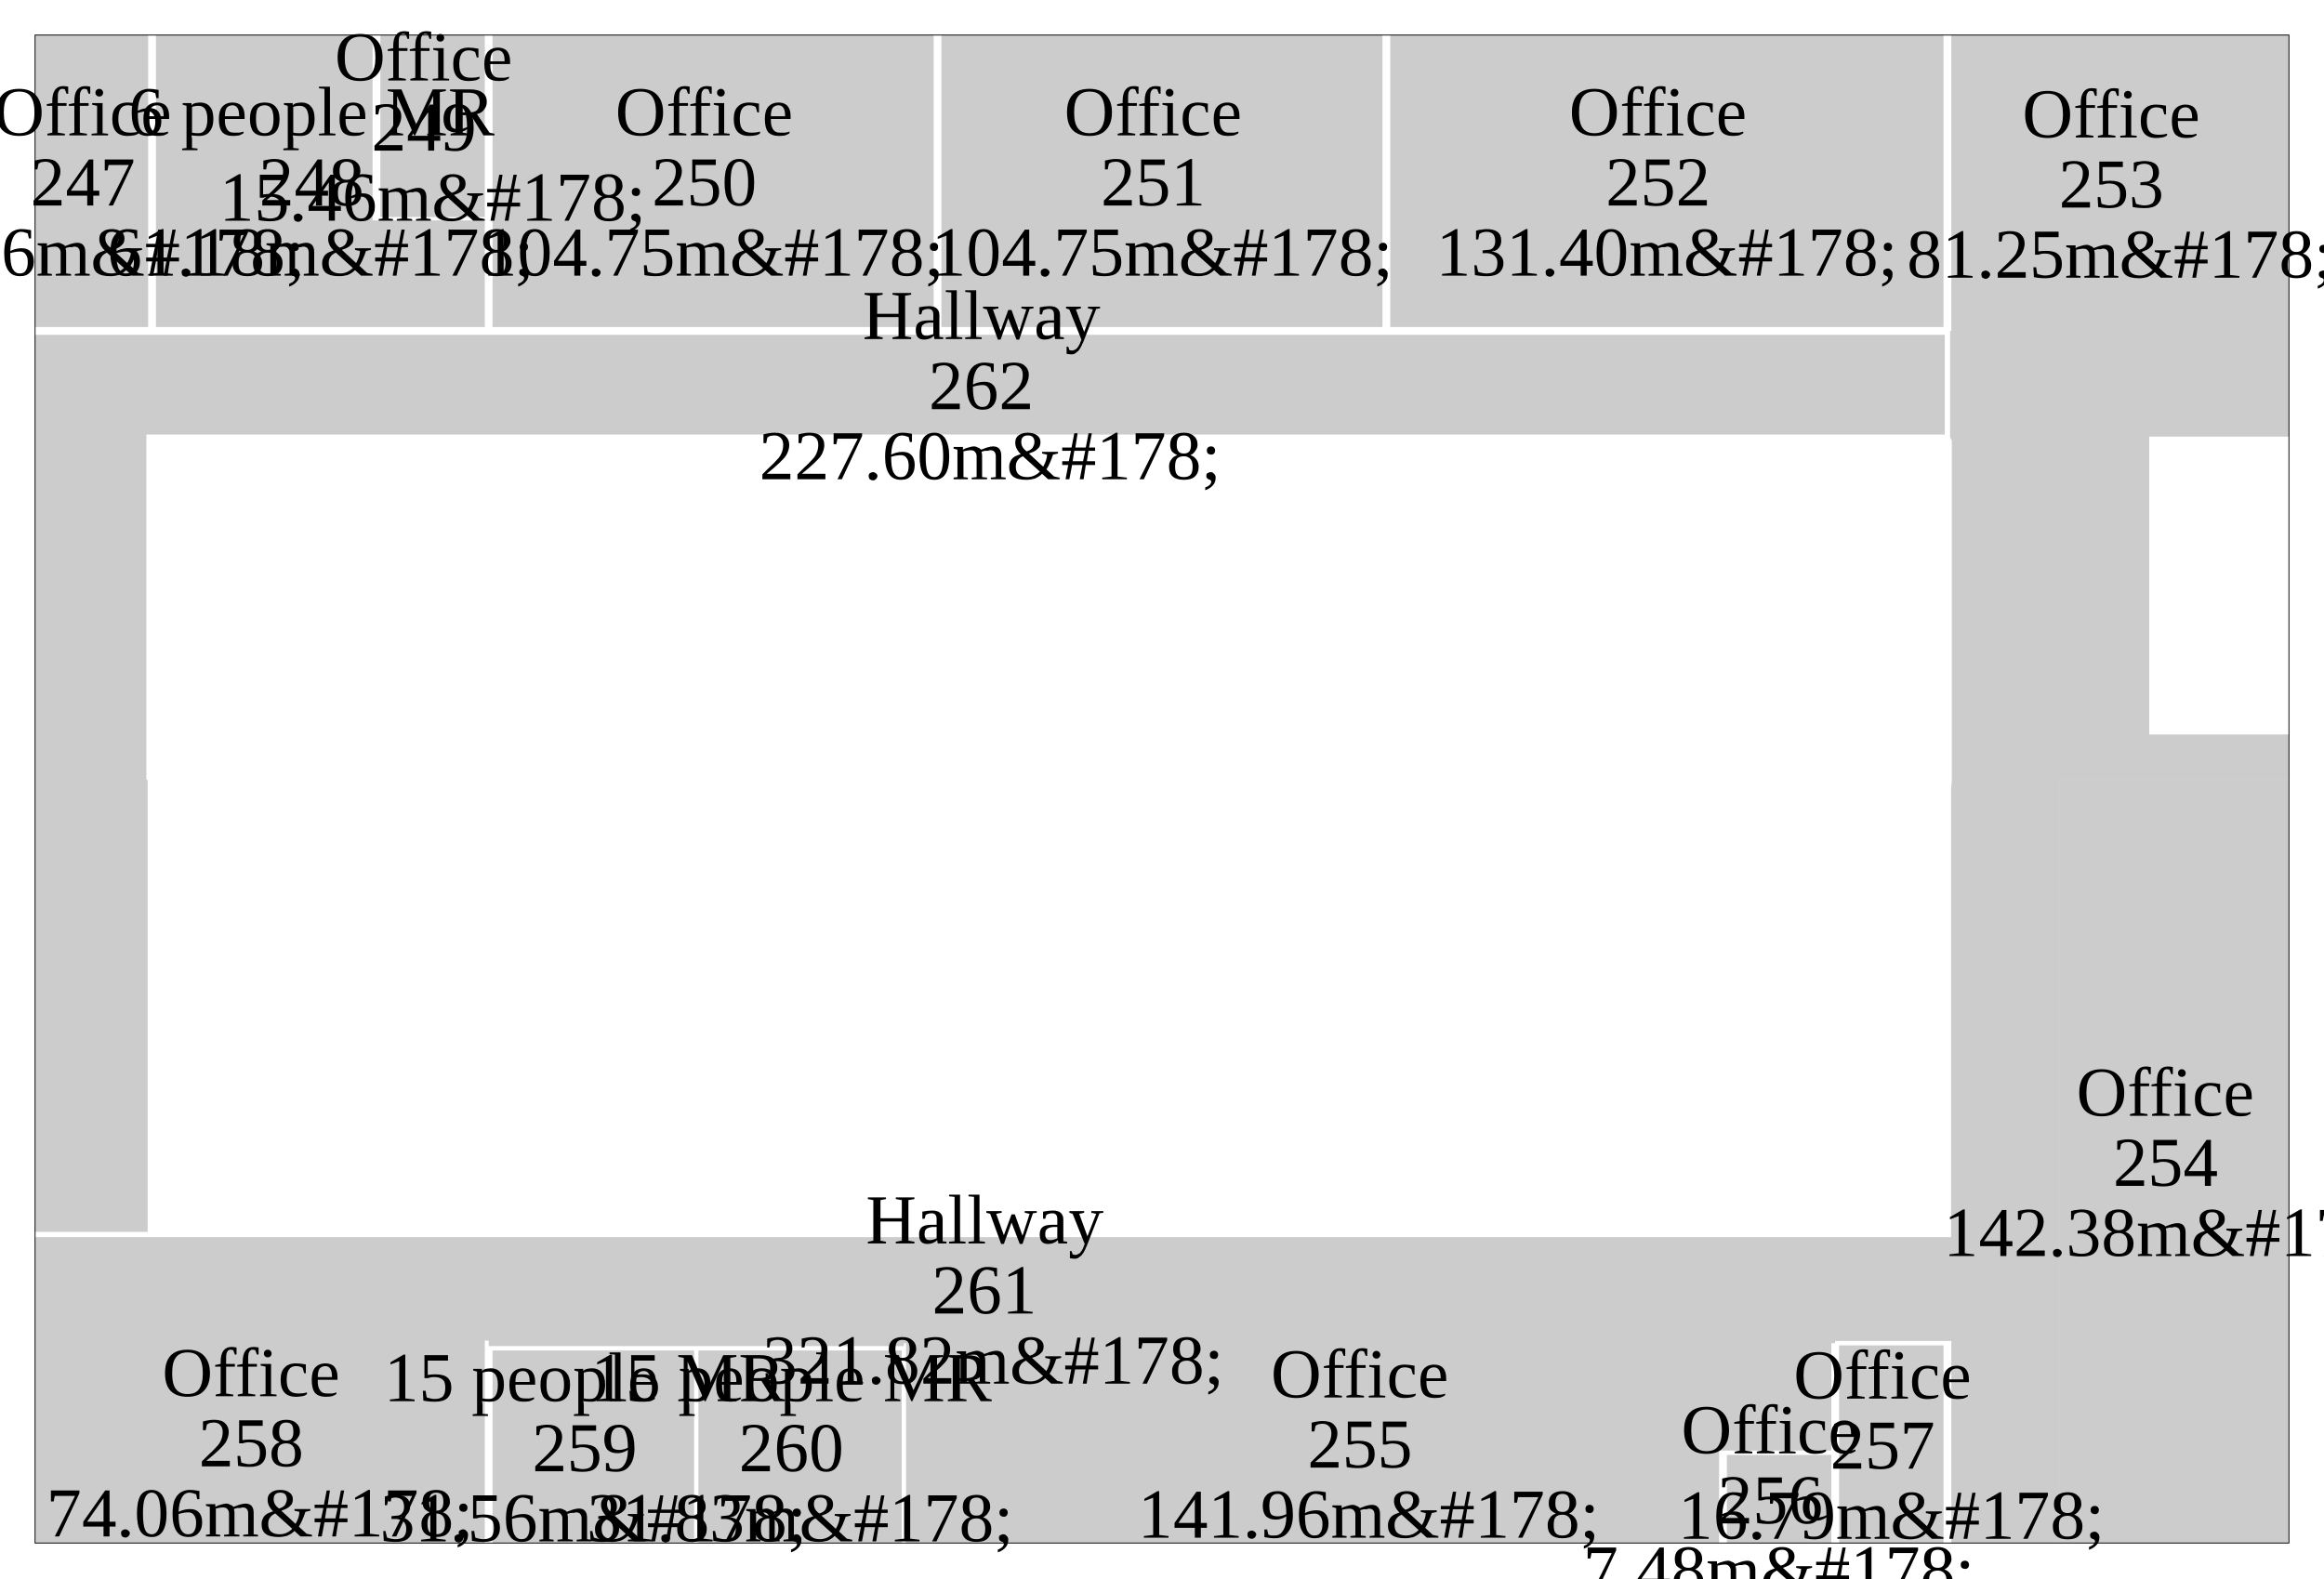
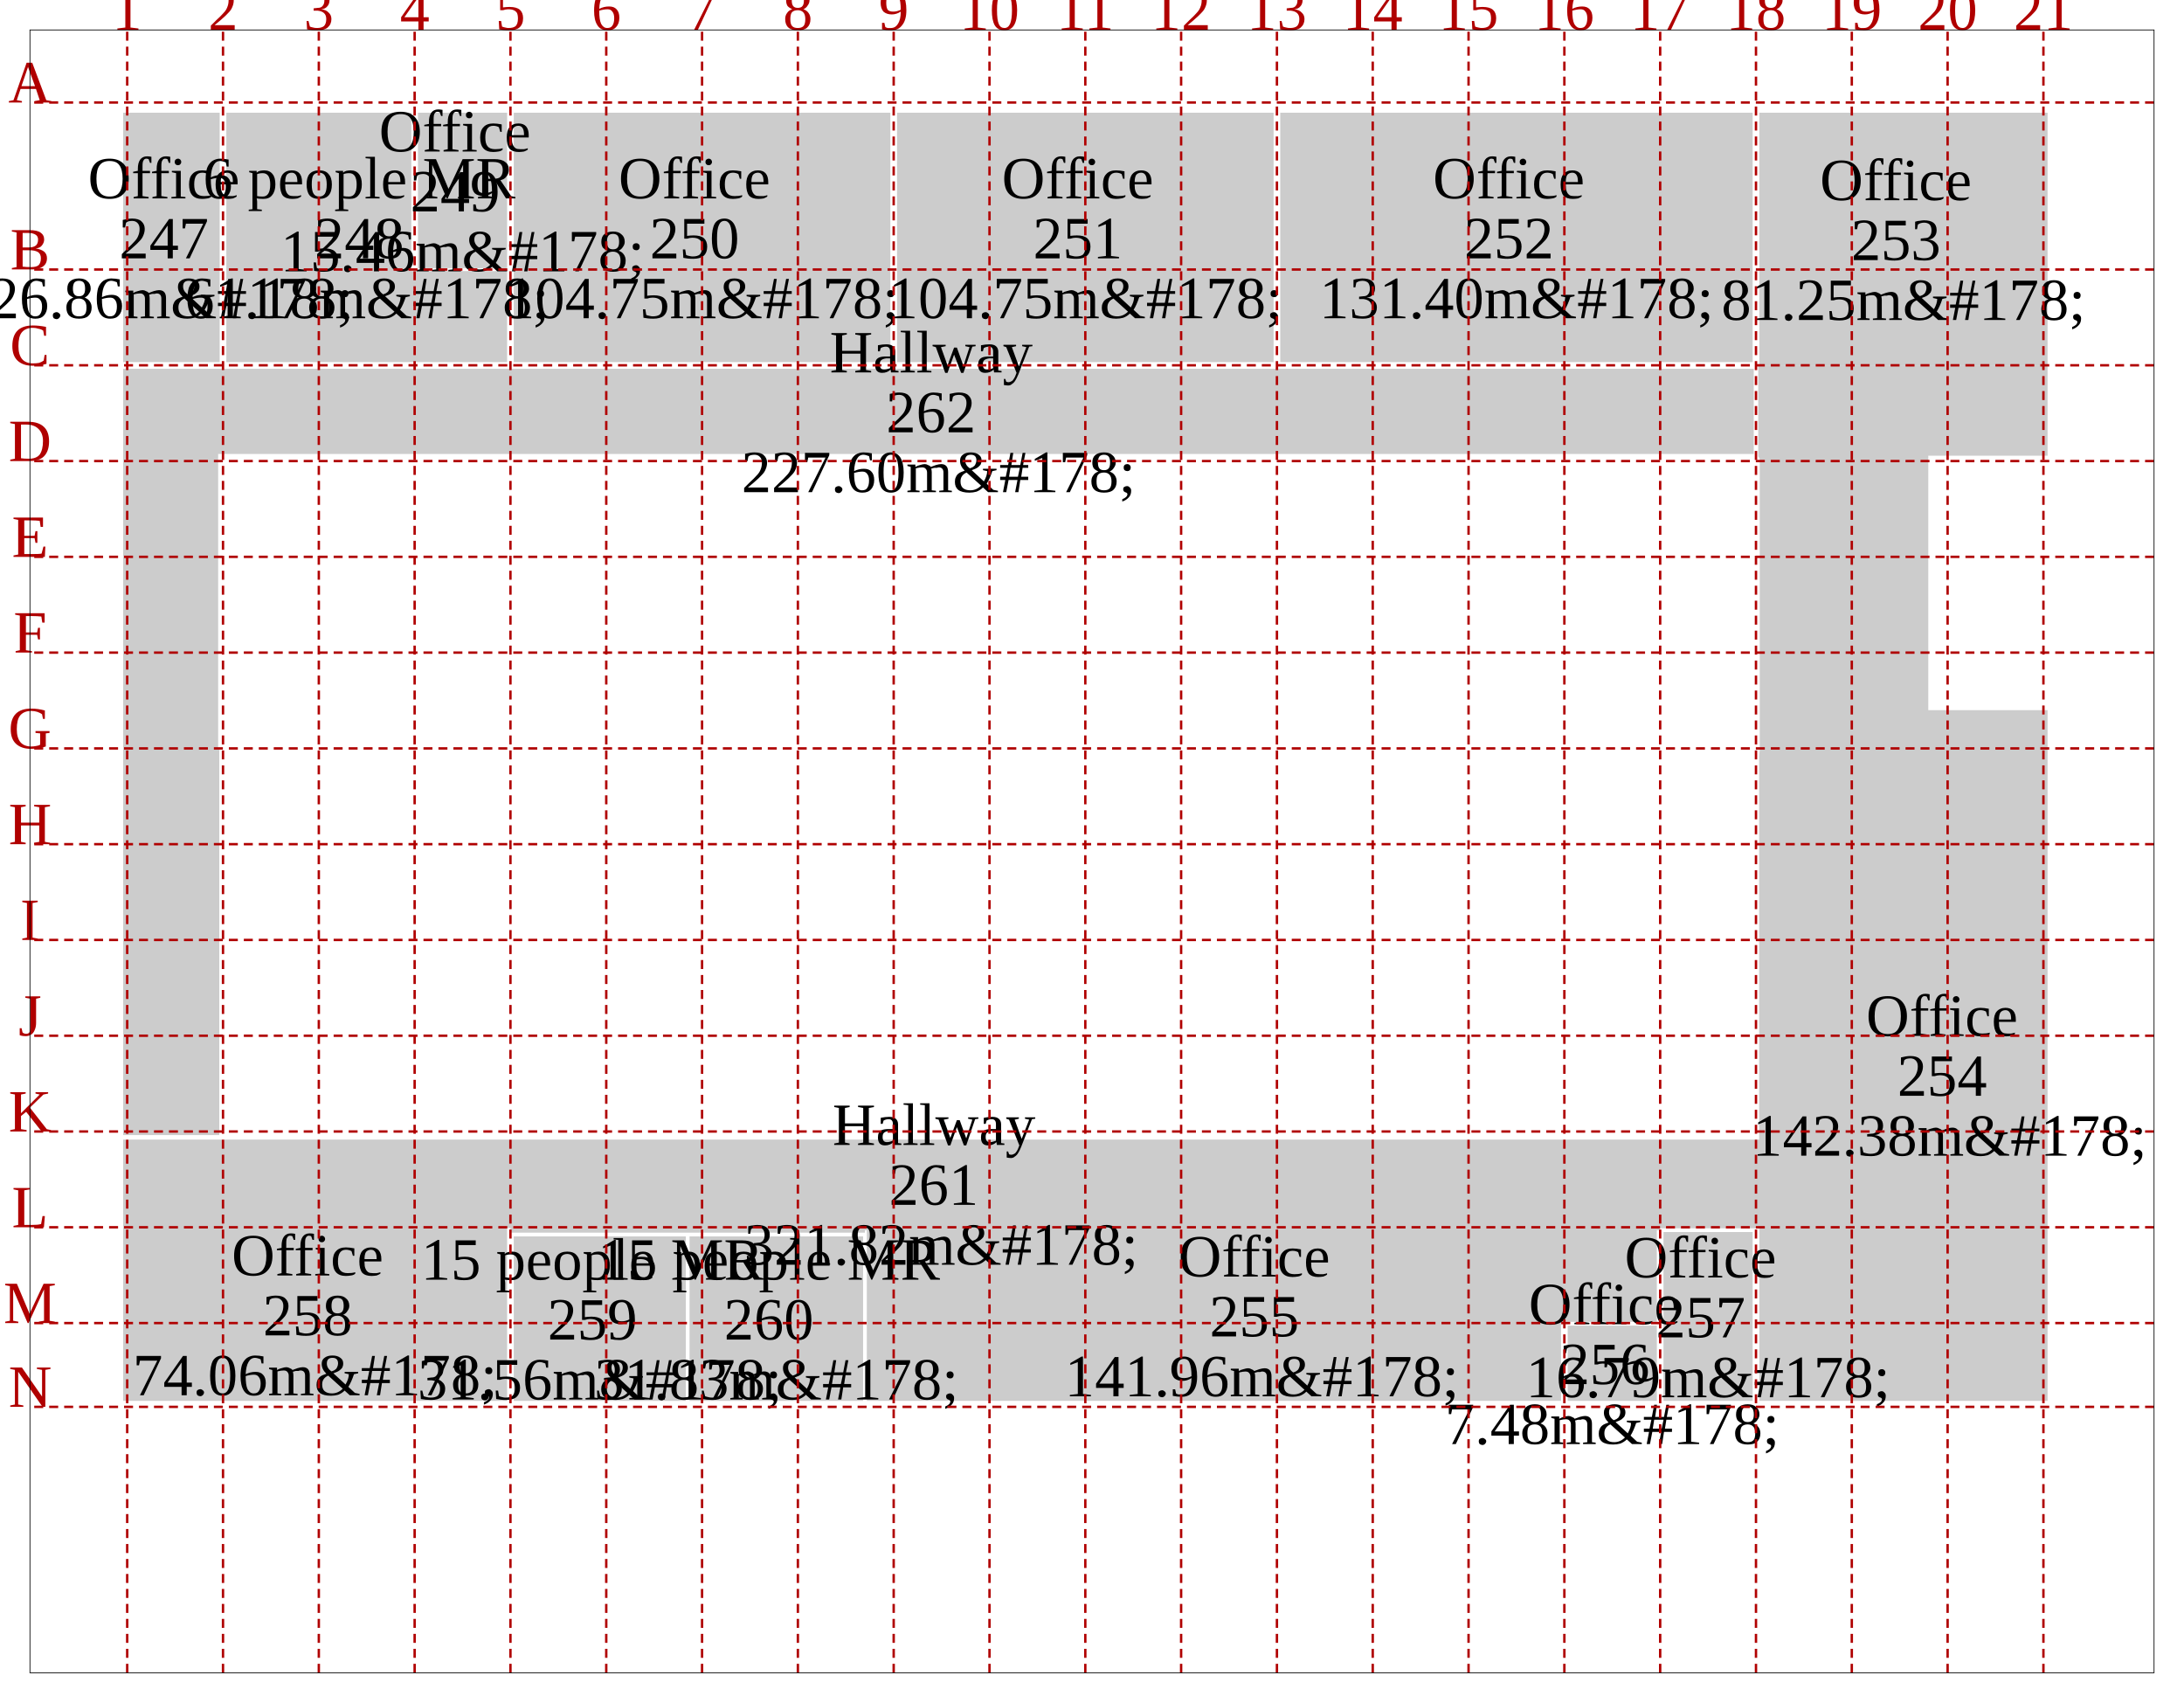
- <svg xmlns="http://www.w3.org/2000/svg" viewBox="-1.136 -0.659 66.275 45.014" width="662.745mm" height="450.14mm">
+ <svg xmlns="http://www.w3.org/2000/svg" viewBox="-4.248 -3.423 72.943 56.859" width="729.434mm" height="568.589mm">
  <defs>
    <marker id="arrowend" markerWidth="10" markerHeight="7" refX="10" refY="3.5" orient="auto">
      <polygon points="0 0, 10 3.5, 0 7" />
    </marker>
    <marker id="arrowstart" markerWidth="10" markerHeight="7" refX="0" refY="3.5" orient="auto">
      <polygon points="10 0, 0 3.5, 10 7" />
    </marker>
  </defs>
  <style type="text/css">
    
        .cut path {
            stroke: #222222;
            fill: #444444;
            fill-rule: evenodd;
        }
        .projection path {
            stroke: #222222;
            fill: none;
            stroke-opacity: 0.6;
        }
        .IfcDoor path,
        .Symbol path {
            fill: none;
        }
        .Symbol path {
            stroke-width: 0.5px;
        }
        .IfcSpace path {
            fill-opacity: .2;
        }
        .Dimension path {
            marker-end: url(#arrowend);
            marker-start: url(#arrowstart);
        }
        text {
            font-size: 2;
        }
        path {
            stroke-width: 0.3;
        }
    
    </style>
  <g id="storey-3rlkYoaTb34PtNhuH$RsCY" class="IfcBuildingStorey" data-name="floor 2 floor" data-guid="3rlkYoaTb34PtNhuH$RsCY" data-plane="[[1.000000,0.000000,0.000000,0.000000],[0.000000,1.000000,0.000000,0.000000],[0.000000,0.000000,1.000000,8.700000],[0.000000,0.000000,0.000000,1.000000]]" data-matrix3="[[1.000000,0.000000,0.000000],[0.000000,1.000000,0.000000],[0.000000,0.000000,1.000000]]">
    <g id="3rlkYoaTb34PtNhuH$RsAN" class="IfcSpace" data-name="248" data-guid="3rlkYoaTb34PtNhuH$RsAN">
      <path d="M3.311,0.341 L3.311,8.669 L12.689,8.669 L12.689,5.628 L9.489,5.628 L9.489,0.341 L3.311,0.341" />
      <text text-anchor="middle" x="8" y="4.505">
        <tspan x="8" dy="-0.65em">6 people MR</tspan>
        <tspan x="8" dy="1em">248</tspan>
        <tspan x="8" dy="1em">61.18m&amp;#178;</tspan>
      </text>
    </g>
+     <g id="3rlkYoaTb34PtNhuH$RsAK" class="IfcSpace" data-name="249" data-guid="3rlkYoaTb34PtNhuH$RsAK">
+       <path d="M9.711,0.341 L9.711,5.531 L12.689,5.531 L12.689,0.341 L9.711,0.341" />
+       <text text-anchor="middle" x="11.2" y="2.936">
+         <tspan x="11.2" dy="-0.65em">Office</tspan>
+         <tspan x="11.2" dy="1em">249</tspan>
+         <tspan x="11.2" dy="1em">15.46m&amp;#178;</tspan>
+       </text>
+     </g>
+     <g id="3rlkYoaTb34PtNhuH$RsAH" class="IfcSpace" data-name="250" data-guid="3rlkYoaTb34PtNhuH$RsAH">
+       <path d="M12.911,0.341 L12.911,8.669 L25.489,8.669 L25.489,0.341 L12.911,0.341" />
+       <text text-anchor="middle" x="19.2" y="4.505">
+         <tspan x="19.2" dy="-0.65em">Office</tspan>
+         <tspan x="19.2" dy="1em">250</tspan>
+         <tspan x="19.2" dy="1em">104.75m&amp;#178;</tspan>
+       </text>
+     </g>
+     <g id="3rlkYoaTb34PtNhuH$RsAU" class="IfcSpace" data-name="251" data-guid="3rlkYoaTb34PtNhuH$RsAU">
+       <path d="M25.711,0.341 L25.711,8.669 L38.289,8.669 L38.289,0.341 L25.711,0.341" />
+       <text text-anchor="middle" x="32" y="4.505">
+         <tspan x="32" dy="-0.65em">Office</tspan>
+         <tspan x="32" dy="1em">251</tspan>
+         <tspan x="32" dy="1em">104.75m&amp;#178;</tspan>
+       </text>
+     </g>
+     <g id="3rlkYoaTb34PtNhuH$RsVH" class="IfcSpace" data-name="255" data-guid="3rlkYoaTb34PtNhuH$RsVH">
+       <path d="M47.889,43.355 L24.702,43.355 L24.703,37.655 L51.089,37.655 L51.089,40.717 L47.889,40.717 L47.889,43.355" />
+       <text text-anchor="middle" x="37.896" y="40.505">
+         <tspan x="37.896" dy="-0.65em">Office</tspan>
+         <tspan x="37.896" dy="1em">255</tspan>
+         <tspan x="37.896" dy="1em">141.96m&amp;#178;</tspan>
+       </text>
+     </g>
    <g id="3rlkYoaTb34PtNhuH$RsMZ" class="IfcSpace" data-name="253" data-guid="3rlkYoaTb34PtNhuH$RsMZ">
      <path d="M54.511,0.341 L54.511,8.78 L64.139,8.78 L64.139,0.341 L54.511,0.341" />
      <text text-anchor="middle" x="59.325" y="4.561">
        <tspan x="59.325" dy="-0.65em">Office</tspan>
        <tspan x="59.325" dy="1em">253</tspan>
        <tspan x="59.325" dy="1em">81.25m&amp;#178;</tspan>
      </text>
    </g>
-     <g id="3rlkYoaTb34PtNhuH$RsAK" class="IfcSpace" data-name="249" data-guid="3rlkYoaTb34PtNhuH$RsAK">
-       <path d="M9.711,0.341 L9.711,5.531 L12.689,5.531 L12.689,0.341 L9.711,0.341" />
-       <text text-anchor="middle" x="11.2" y="2.936">
-         <tspan x="11.2" dy="-0.65em">Office</tspan>
-         <tspan x="11.2" dy="1em">249</tspan>
-         <tspan x="11.2" dy="1em">15.46m&amp;#178;</tspan>
-       </text>
-     </g>
-     <g id="3rlkYoaTb34PtNhuH$RsAH" class="IfcSpace" data-name="250" data-guid="3rlkYoaTb34PtNhuH$RsAH">
-       <path d="M12.911,0.341 L12.911,8.669 L25.489,8.669 L25.489,0.341 L12.911,0.341" />
-       <text text-anchor="middle" x="19.2" y="4.505">
-         <tspan x="19.2" dy="-0.65em">Office</tspan>
-         <tspan x="19.2" dy="1em">250</tspan>
-         <tspan x="19.2" dy="1em">104.75m&amp;#178;</tspan>
-       </text>
-     </g>
-     <g id="3rlkYoaTb34PtNhuH$RsAU" class="IfcSpace" data-name="251" data-guid="3rlkYoaTb34PtNhuH$RsAU">
-       <path d="M25.711,0.341 L25.711,8.669 L38.289,8.669 L38.289,0.341 L25.711,0.341" />
-       <text text-anchor="middle" x="32" y="4.505">
-         <tspan x="32" dy="-0.65em">Office</tspan>
-         <tspan x="32" dy="1em">251</tspan>
-         <tspan x="32" dy="1em">104.75m&amp;#178;</tspan>
-       </text>
-     </g>
    <g id="3rlkYoaTb34PtNhuH$RsAR" class="IfcSpace" data-name="252" data-guid="3rlkYoaTb34PtNhuH$RsAR">
      <path d="M38.511,0.341 L38.511,8.669 L54.289,8.669 L54.289,0.341 L38.511,0.341" />
      <text text-anchor="middle" x="46.4" y="4.505">
        <tspan x="46.4" dy="-0.65em">Office</tspan>
        <tspan x="46.4" dy="1em">252</tspan>
        <tspan x="46.4" dy="1em">131.40m&amp;#178;</tspan>
      </text>
    </g>
+     <g id="3rlkYoaTb34PtNhuH$RsVQ" class="IfcSpace" data-name="256" data-guid="3rlkYoaTb34PtNhuH$RsVQ">
+       <path d="M51.089,43.355 L51.089,40.842 L48.111,40.842 L48.111,43.355 L51.089,43.355" />
+       <text text-anchor="middle" x="49.6" y="42.099">
+         <tspan x="49.6" dy="-0.65em">Office</tspan>
+         <tspan x="49.6" dy="1em">256</tspan>
+         <tspan x="49.6" dy="1em">7.48m&amp;#178;</tspan>
+       </text>
+     </g>
+     <g id="3rlkYoaTb34PtNhuH$RsUd" class="IfcSpace" data-name="257" data-guid="3rlkYoaTb34PtNhuH$RsUd">
+       <path d="M54.289,43.355 L54.289,37.717 L51.311,37.717 L51.311,43.355 L54.289,43.355" />
+       <text text-anchor="middle" x="52.8" y="40.536">
+         <tspan x="52.8" dy="-0.65em">Office</tspan>
+         <tspan x="52.8" dy="1em">257</tspan>
+         <tspan x="52.8" dy="1em">16.79m&amp;#178;</tspan>
+       </text>
+     </g>
+     <g id="3rlkYoaTb34PtNhuH$RsAB" class="IfcSpace" data-name="247" data-guid="3rlkYoaTb34PtNhuH$RsAB">
+       <path d="M-0.136,8.669 L-0.136,0.341 L3.089,0.341 L3.089,8.669 L-0.136,8.669" />
+       <text text-anchor="middle" x="1.476" y="4.505">
+         <tspan x="1.476" dy="-0.65em">Office</tspan>
+         <tspan x="1.476" dy="1em">247</tspan>
+         <tspan x="1.476" dy="1em">26.86m&amp;#178;</tspan>
+       </text>
+     </g>
+     <g id="3rlkYoaTb34PtNhuH$RsS5" class="IfcSpace" data-name="258" data-guid="3rlkYoaTb34PtNhuH$RsS5">
+       <path d="M12.689,43.355 L12.689,37.58 L-0.136,37.58 L-0.136,43.355 L12.689,43.355" />
+       <text text-anchor="middle" x="6.276" y="40.468">
+         <tspan x="6.276" dy="-0.65em">Office</tspan>
+         <tspan x="6.276" dy="1em">258</tspan>
+         <tspan x="6.276" dy="1em">74.06m&amp;#178;</tspan>
+       </text>
+     </g>
+     <g id="3rlkYoaTb34PtNhuH$RsSC" class="IfcSpace" data-name="260" data-guid="3rlkYoaTb34PtNhuH$RsSC">
+       <path d="M24.578,43.355 L24.578,37.863 L18.782,37.863 L18.782,43.355 L24.578,43.355" />
+       <text text-anchor="middle" x="21.68" y="40.609">
+         <tspan x="21.68" dy="-0.65em">15 people MR</tspan>
+         <tspan x="21.68" dy="1em">260</tspan>
+         <tspan x="21.68" dy="1em">31.83m&amp;#178;</tspan>
+       </text>
+     </g>
+     <g id="3rlkYoaTb34PtNhuH$RsRa" class="IfcSpace" data-name="262" data-guid="3rlkYoaTb34PtNhuH$RsRa">
+       <path d="M-0.136,34.48 L-0.136,8.891 L3.2,8.891 L12.8,8.891 L25.6,8.891 L38.4,8.891 L54.325,8.891 L54.325,8.918 L54.325,11.736 L35.02,11.736 L3.038,11.736 L3.038,21.587 L3.075,21.587 L3.075,21.836 L3.075,34.415 L3.075,34.48 L-0.136,34.48" />
+       <text text-anchor="middle" x="27.094" y="10.314">
+         <tspan x="27.094" dy="-0.65em">Hallway</tspan>
+         <tspan x="27.094" dy="1em">262</tspan>
+         <tspan x="27.094" dy="1em">227.60m&amp;#178;</tspan>
+       </text>
+     </g>
+     <g id="3rlkYoaTb34PtNhuH$RsIl" class="IfcSpace" data-name="254" data-guid="3rlkYoaTb34PtNhuH$RsIl">
+       <path d="M64.139,21.835 L64.139,43.355 L57.6,43.355 L57.6,21.58 L64.139,21.58 L64.139,21.835" />
+       <text text-anchor="middle" x="60.869" y="32.468">
+         <tspan x="60.869" dy="-0.65em">Office</tspan>
+         <tspan x="60.869" dy="1em">254</tspan>
+         <tspan x="60.869" dy="1em">142.38m&amp;#178;</tspan>
+       </text>
+     </g>
+     <g id="3rlkYoaTb34PtNhuH$RsSR" class="IfcSpace" data-name="261" data-guid="3rlkYoaTb34PtNhuH$RsSR">
+       <path d="M57.6,43.355 L54.511,43.355 L54.511,37.592 L51.2,37.592 L51.2,37.655 L24.64,37.655 L24.64,37.738 L18.72,37.738 L12.8,37.738 L12.8,37.58 L-0.136,37.58 L-0.136,34.63 L3.2,34.63 L19.2,34.63 L41.6,34.63 L46.18,34.63 L48,34.63 L51.2,34.63 L54.505,34.63 L54.505,21.836 L54.525,21.605 L54.525,11.91 L54.475,11.811 L54.475,11.734 L54.475,8.78 L64.139,8.78 L64.139,11.795 L60.155,11.795 L60.155,20.29 L64.139,20.29 L64.139,21.58 L57.6,21.58 L57.6,43.355" />
+       <text text-anchor="middle" x="27.187" y="36.111">
+         <tspan x="27.187" dy="-0.65em">Hallway</tspan>
+         <tspan x="27.187" dy="1em">261</tspan>
+         <tspan x="27.187" dy="1em">321.82m&amp;#178;</tspan>
+       </text>
+     </g>
    <g id="3rlkYoaTb34PtNhuH$RsSF" class="IfcSpace" data-name="259" data-guid="3rlkYoaTb34PtNhuH$RsSF">
      <path d="M18.658,43.355 L18.658,37.863 L12.911,37.863 L12.911,43.355 L18.658,43.355" />
      <text text-anchor="middle" x="15.784" y="40.609">
        <tspan x="15.784" dy="-0.65em">15 people MR</tspan>
        <tspan x="15.784" dy="1em">259</tspan>
        <tspan x="15.784" dy="1em">31.56m&amp;#178;</tspan>
      </text>
    </g>
-     <g id="3rlkYoaTb34PtNhuH$RsAB" class="IfcSpace" data-name="247" data-guid="3rlkYoaTb34PtNhuH$RsAB">
-       <path d="M-0.136,8.669 L-0.136,0.341 L3.089,0.341 L3.089,8.669 L-0.136,8.669" />
-       <text text-anchor="middle" x="1.476" y="4.505">
-         <tspan x="1.476" dy="-0.65em">Office</tspan>
-         <tspan x="1.476" dy="1em">247</tspan>
-         <tspan x="1.476" dy="1em">26.86m&amp;#178;</tspan>
-       </text>
-     </g>
-     <g id="3rlkYoaTb34PtNhuH$RsVQ" class="IfcSpace" data-name="256" data-guid="3rlkYoaTb34PtNhuH$RsVQ">
-       <path d="M51.089,43.355 L51.089,40.842 L48.111,40.842 L48.111,43.355 L51.089,43.355" />
-       <text text-anchor="middle" x="49.6" y="42.099">
-         <tspan x="49.6" dy="-0.65em">Office</tspan>
-         <tspan x="49.6" dy="1em">256</tspan>
-         <tspan x="49.6" dy="1em">7.48m&amp;#178;</tspan>
-       </text>
-     </g>
-     <g id="3rlkYoaTb34PtNhuH$RsUd" class="IfcSpace" data-name="257" data-guid="3rlkYoaTb34PtNhuH$RsUd">
-       <path d="M54.289,43.355 L54.289,37.717 L51.311,37.717 L51.311,43.355 L54.289,43.355" />
-       <text text-anchor="middle" x="52.8" y="40.536">
-         <tspan x="52.8" dy="-0.65em">Office</tspan>
-         <tspan x="52.8" dy="1em">257</tspan>
-         <tspan x="52.8" dy="1em">16.79m&amp;#178;</tspan>
-       </text>
-     </g>
-     <g id="3rlkYoaTb34PtNhuH$RsS5" class="IfcSpace" data-name="258" data-guid="3rlkYoaTb34PtNhuH$RsS5">
-       <path d="M12.689,43.355 L12.689,37.58 L-0.136,37.58 L-0.136,43.355 L12.689,43.355" />
-       <text text-anchor="middle" x="6.276" y="40.468">
-         <tspan x="6.276" dy="-0.65em">Office</tspan>
-         <tspan x="6.276" dy="1em">258</tspan>
-         <tspan x="6.276" dy="1em">74.06m&amp;#178;</tspan>
-       </text>
-     </g>
-     <g id="3rlkYoaTb34PtNhuH$RsSC" class="IfcSpace" data-name="260" data-guid="3rlkYoaTb34PtNhuH$RsSC">
-       <path d="M24.578,43.355 L24.578,37.863 L18.782,37.863 L18.782,43.355 L24.578,43.355" />
-       <text text-anchor="middle" x="21.68" y="40.609">
-         <tspan x="21.68" dy="-0.65em">15 people MR</tspan>
-         <tspan x="21.68" dy="1em">260</tspan>
-         <tspan x="21.68" dy="1em">31.83m&amp;#178;</tspan>
-       </text>
-     </g>
-     <g id="3rlkYoaTb34PtNhuH$RsVH" class="IfcSpace" data-name="255" data-guid="3rlkYoaTb34PtNhuH$RsVH">
-       <path d="M47.889,43.355 L24.702,43.355 L24.703,37.655 L51.089,37.655 L51.089,40.717 L47.889,40.717 L47.889,43.355" />
-       <text text-anchor="middle" x="37.896" y="40.505">
-         <tspan x="37.896" dy="-0.65em">Office</tspan>
-         <tspan x="37.896" dy="1em">255</tspan>
-         <tspan x="37.896" dy="1em">141.96m&amp;#178;</tspan>
-       </text>
-     </g>
-     <g id="3rlkYoaTb34PtNhuH$RsIl" class="IfcSpace" data-name="254" data-guid="3rlkYoaTb34PtNhuH$RsIl">
-       <path d="M64.139,21.835 L64.139,43.355 L57.6,43.355 L57.6,21.58 L64.139,21.58 L64.139,21.835" />
-       <text text-anchor="middle" x="60.869" y="32.468">
-         <tspan x="60.869" dy="-0.65em">Office</tspan>
-         <tspan x="60.869" dy="1em">254</tspan>
-         <tspan x="60.869" dy="1em">142.38m&amp;#178;</tspan>
-       </text>
-     </g>
-     <g id="3rlkYoaTb34PtNhuH$RsSR" class="IfcSpace" data-name="261" data-guid="3rlkYoaTb34PtNhuH$RsSR">
-       <path d="M57.6,43.355 L54.511,43.355 L54.511,37.592 L51.2,37.592 L51.2,37.655 L24.64,37.655 L24.64,37.738 L18.72,37.738 L12.8,37.738 L12.8,37.58 L-0.136,37.58 L-0.136,34.63 L3.2,34.63 L19.2,34.63 L41.6,34.63 L46.18,34.63 L48,34.63 L51.2,34.63 L54.505,34.63 L54.505,21.836 L54.525,21.605 L54.525,11.91 L54.475,11.811 L54.475,11.734 L54.475,8.78 L64.139,8.78 L64.139,11.795 L60.155,11.795 L60.155,20.29 L64.139,20.29 L64.139,21.58 L57.6,21.58 L57.6,43.355" />
-       <text text-anchor="middle" x="27.187" y="36.111">
-         <tspan x="27.187" dy="-0.65em">Hallway</tspan>
-         <tspan x="27.187" dy="1em">261</tspan>
-         <tspan x="27.187" dy="1em">321.82m&amp;#178;</tspan>
-       </text>
-     </g>
-     <g id="3rlkYoaTb34PtNhuH$RsRa" class="IfcSpace" data-name="262" data-guid="3rlkYoaTb34PtNhuH$RsRa">
-       <path d="M-0.136,34.48 L-0.136,8.891 L3.2,8.891 L12.8,8.891 L25.6,8.891 L38.4,8.891 L54.325,8.891 L54.325,8.918 L54.325,11.736 L35.02,11.736 L3.038,11.736 L3.038,21.587 L3.075,21.587 L3.075,21.836 L3.075,34.415 L3.075,34.48 L-0.136,34.48" />
-       <text text-anchor="middle" x="27.094" y="10.314">
-         <tspan x="27.094" dy="-0.65em">Hallway</tspan>
-         <tspan x="27.094" dy="1em">262</tspan>
-         <tspan x="27.094" dy="1em">227.60m&amp;#178;</tspan>
-       </text>
-     </g>
  </g>
-   <rect id="inset-border" x="-0.136" y="0.341" width="64.275" height="43.014" fill="none" stroke="black" stroke-width="0.025" />
+   <g id="ifc-grid-axes">
+     <line x1="67.695" y1="21.568" x2="-3.248" y2="21.568" stroke="#b00000" stroke-width="0.08" stroke-dasharray="0.3 0.2" data-global-id="5035826" />
+     <text x="-3.248" y="21.568" fill="#b00000" font-size="0.8" text-anchor="middle">G</text>
+     <line x1="67.695" y1="24.766" x2="-3.248" y2="24.766" stroke="#b00000" stroke-width="0.08" stroke-dasharray="0.3 0.2" data-global-id="5035834" />
+     <text x="-3.248" y="24.766" fill="#b00000" font-size="0.8" text-anchor="middle">H</text>
+     <line x1="67.695" y1="27.964" x2="-3.248" y2="27.964" stroke="#b00000" stroke-width="0.08" stroke-dasharray="0.3 0.2" data-global-id="5035842" />
+     <text x="-3.248" y="27.964" fill="#b00000" font-size="0.8" text-anchor="middle">I</text>
+     <line x1="67.695" y1="31.162" x2="-3.248" y2="31.162" stroke="#b00000" stroke-width="0.08" stroke-dasharray="0.3 0.2" data-global-id="5035850" />
+     <text x="-3.248" y="31.162" fill="#b00000" font-size="0.8" text-anchor="middle">J</text>
+     <line x1="67.695" y1="34.36" x2="-3.248" y2="34.36" stroke="#b00000" stroke-width="0.08" stroke-dasharray="0.3 0.2" data-global-id="5035858" />
+     <text x="-3.248" y="34.36" fill="#b00000" font-size="0.8" text-anchor="middle">K</text>
+     <line x1="67.695" y1="37.558" x2="-3.248" y2="37.558" stroke="#b00000" stroke-width="0.08" stroke-dasharray="0.3 0.2" data-global-id="5035866" />
+     <text x="-3.248" y="37.558" fill="#b00000" font-size="0.8" text-anchor="middle">L</text>
+     <line x1="67.695" y1="40.757" x2="-3.248" y2="40.757" stroke="#b00000" stroke-width="0.08" stroke-dasharray="0.3 0.2" data-global-id="5035874" />
+     <text x="-3.248" y="40.757" fill="#b00000" font-size="0.8" text-anchor="middle">M</text>
+     <line x1="67.695" y1="18.369" x2="-3.248" y2="18.369" stroke="#b00000" stroke-width="0.08" stroke-dasharray="0.3 0.2" data-global-id="5035882" />
+     <text x="-3.248" y="18.369" fill="#b00000" font-size="0.8" text-anchor="middle">F</text>
+     <line x1="67.695" y1="15.171" x2="-3.248" y2="15.171" stroke="#b00000" stroke-width="0.08" stroke-dasharray="0.3 0.2" data-global-id="5035890" />
+     <text x="-3.248" y="15.171" fill="#b00000" font-size="0.8" text-anchor="middle">E</text>
+     <line x1="67.695" y1="11.973" x2="-3.248" y2="11.973" stroke="#b00000" stroke-width="0.08" stroke-dasharray="0.3 0.2" data-global-id="5035898" />
+     <text x="-3.248" y="11.973" fill="#b00000" font-size="0.8" text-anchor="middle">D</text>
+     <line x1="67.695" y1="8.775" x2="-3.248" y2="8.775" stroke="#b00000" stroke-width="0.08" stroke-dasharray="0.3 0.2" data-global-id="5035906" />
+     <text x="-3.248" y="8.775" fill="#b00000" font-size="0.8" text-anchor="middle">C</text>
+     <line x1="67.695" y1="5.577" x2="-3.248" y2="5.577" stroke="#b00000" stroke-width="0.08" stroke-dasharray="0.3 0.2" data-global-id="5035914" />
+     <text x="-3.248" y="5.577" fill="#b00000" font-size="0.8" text-anchor="middle">B</text>
+     <line x1="67.695" y1="0" x2="-3.248" y2="0" stroke="#b00000" stroke-width="0.08" stroke-dasharray="0.3 0.2" data-global-id="5035922" />
+     <text x="-3.248" y="0" fill="#b00000" font-size="0.8" text-anchor="middle">A</text>
+     <line x1="67.695" y1="43.555" x2="-3.248" y2="43.555" stroke="#b00000" stroke-width="0.08" stroke-dasharray="0.3 0.2" data-global-id="5035930" />
+     <text x="-3.248" y="43.555" fill="#b00000" font-size="0.8" text-anchor="middle">N</text>
+     <line x1="32" y1="52.435" x2="32" y2="-2.423" stroke="#b00000" stroke-width="0.08" stroke-dasharray="0.3 0.2" data-global-id="5035938" />
+     <text x="32" y="-2.423" fill="#b00000" font-size="0.8" text-anchor="middle">11</text>
+     <line x1="35.2" y1="52.435" x2="35.2" y2="-2.423" stroke="#b00000" stroke-width="0.08" stroke-dasharray="0.3 0.2" data-global-id="5035946" />
+     <text x="35.2" y="-2.423" fill="#b00000" font-size="0.8" text-anchor="middle">12</text>
+     <line x1="38.4" y1="52.435" x2="38.4" y2="-2.423" stroke="#b00000" stroke-width="0.08" stroke-dasharray="0.3 0.2" data-global-id="5035954" />
+     <text x="38.4" y="-2.423" fill="#b00000" font-size="0.8" text-anchor="middle">13</text>
+     <line x1="41.6" y1="52.435" x2="41.6" y2="-2.423" stroke="#b00000" stroke-width="0.08" stroke-dasharray="0.3 0.2" data-global-id="5035962" />
+     <text x="41.6" y="-2.423" fill="#b00000" font-size="0.8" text-anchor="middle">14</text>
+     <line x1="44.8" y1="52.435" x2="44.8" y2="-2.423" stroke="#b00000" stroke-width="0.08" stroke-dasharray="0.3 0.2" data-global-id="5035970" />
+     <text x="44.8" y="-2.423" fill="#b00000" font-size="0.8" text-anchor="middle">15</text>
+     <line x1="48" y1="52.435" x2="48" y2="-2.423" stroke="#b00000" stroke-width="0.08" stroke-dasharray="0.3 0.2" data-global-id="5035978" />
+     <text x="48" y="-2.423" fill="#b00000" font-size="0.8" text-anchor="middle">16</text>
+     <line x1="54.4" y1="52.435" x2="54.4" y2="-2.423" stroke="#b00000" stroke-width="0.08" stroke-dasharray="0.3 0.2" data-global-id="5035986" />
+     <text x="54.4" y="-2.423" fill="#b00000" font-size="0.8" text-anchor="middle">18</text>
+     <line x1="57.6" y1="52.435" x2="57.6" y2="-2.423" stroke="#b00000" stroke-width="0.08" stroke-dasharray="0.3 0.2" data-global-id="5035994" />
+     <text x="57.6" y="-2.423" fill="#b00000" font-size="0.8" text-anchor="middle">19</text>
+     <line x1="64" y1="52.435" x2="64" y2="-2.423" stroke="#b00000" stroke-width="0.08" stroke-dasharray="0.3 0.2" data-global-id="5036002" />
+     <text x="64" y="-2.423" fill="#b00000" font-size="0.8" text-anchor="middle">21</text>
+     <line x1="60.8" y1="52.435" x2="60.8" y2="-2.423" stroke="#b00000" stroke-width="0.08" stroke-dasharray="0.3 0.2" data-global-id="5036010" />
+     <text x="60.8" y="-2.423" fill="#b00000" font-size="0.8" text-anchor="middle">20</text>
+     <line x1="28.8" y1="52.435" x2="28.8" y2="-2.423" stroke="#b00000" stroke-width="0.08" stroke-dasharray="0.3 0.2" data-global-id="5036018" />
+     <text x="28.8" y="-2.423" fill="#b00000" font-size="0.8" text-anchor="middle">10</text>
+     <line x1="25.6" y1="52.435" x2="25.6" y2="-2.423" stroke="#b00000" stroke-width="0.08" stroke-dasharray="0.3 0.2" data-global-id="5036026" />
+     <text x="25.6" y="-2.423" fill="#b00000" font-size="0.8" text-anchor="middle">9</text>
+     <line x1="22.4" y1="52.435" x2="22.4" y2="-2.423" stroke="#b00000" stroke-width="0.08" stroke-dasharray="0.3 0.2" data-global-id="5036034" />
+     <text x="22.4" y="-2.423" fill="#b00000" font-size="0.8" text-anchor="middle">8</text>
+     <line x1="19.2" y1="52.435" x2="19.2" y2="-2.423" stroke="#b00000" stroke-width="0.08" stroke-dasharray="0.3 0.2" data-global-id="5036042" />
+     <text x="19.2" y="-2.423" fill="#b00000" font-size="0.8" text-anchor="middle">7</text>
+     <line x1="16" y1="52.435" x2="16" y2="-2.423" stroke="#b00000" stroke-width="0.08" stroke-dasharray="0.3 0.2" data-global-id="5036050" />
+     <text x="16" y="-2.423" fill="#b00000" font-size="0.8" text-anchor="middle">6</text>
+     <line x1="12.8" y1="52.435" x2="12.8" y2="-2.423" stroke="#b00000" stroke-width="0.08" stroke-dasharray="0.3 0.2" data-global-id="5036058" />
+     <text x="12.8" y="-2.423" fill="#b00000" font-size="0.8" text-anchor="middle">5</text>
+     <line x1="9.6" y1="52.435" x2="9.6" y2="-2.423" stroke="#b00000" stroke-width="0.08" stroke-dasharray="0.3 0.2" data-global-id="5036066" />
+     <text x="9.6" y="-2.423" fill="#b00000" font-size="0.8" text-anchor="middle">4</text>
+     <line x1="6.4" y1="52.435" x2="6.4" y2="-2.423" stroke="#b00000" stroke-width="0.08" stroke-dasharray="0.3 0.2" data-global-id="5036074" />
+     <text x="6.4" y="-2.423" fill="#b00000" font-size="0.8" text-anchor="middle">3</text>
+     <line x1="3.2" y1="52.435" x2="3.2" y2="-2.423" stroke="#b00000" stroke-width="0.08" stroke-dasharray="0.3 0.2" data-global-id="5036082" />
+     <text x="3.2" y="-2.423" fill="#b00000" font-size="0.8" text-anchor="middle">2</text>
+     <line x1="0" y1="52.435" x2="0" y2="-2.423" stroke="#b00000" stroke-width="0.08" stroke-dasharray="0.3 0.2" data-global-id="5036090" />
+     <text x="0" y="-2.423" fill="#b00000" font-size="0.8" text-anchor="middle">1</text>
+     <line x1="51.2" y1="52.435" x2="51.2" y2="-2.423" stroke="#b00000" stroke-width="0.08" stroke-dasharray="0.3 0.2" data-global-id="5036098" />
+     <text x="51.2" y="-2.423" fill="#b00000" font-size="0.8" text-anchor="middle">17</text>
+   </g>
+   <rect id="inset-border" x="-3.248" y="-2.423" width="70.943" height="54.859" fill="none" stroke="black" stroke-width="0.025" />
</svg>
